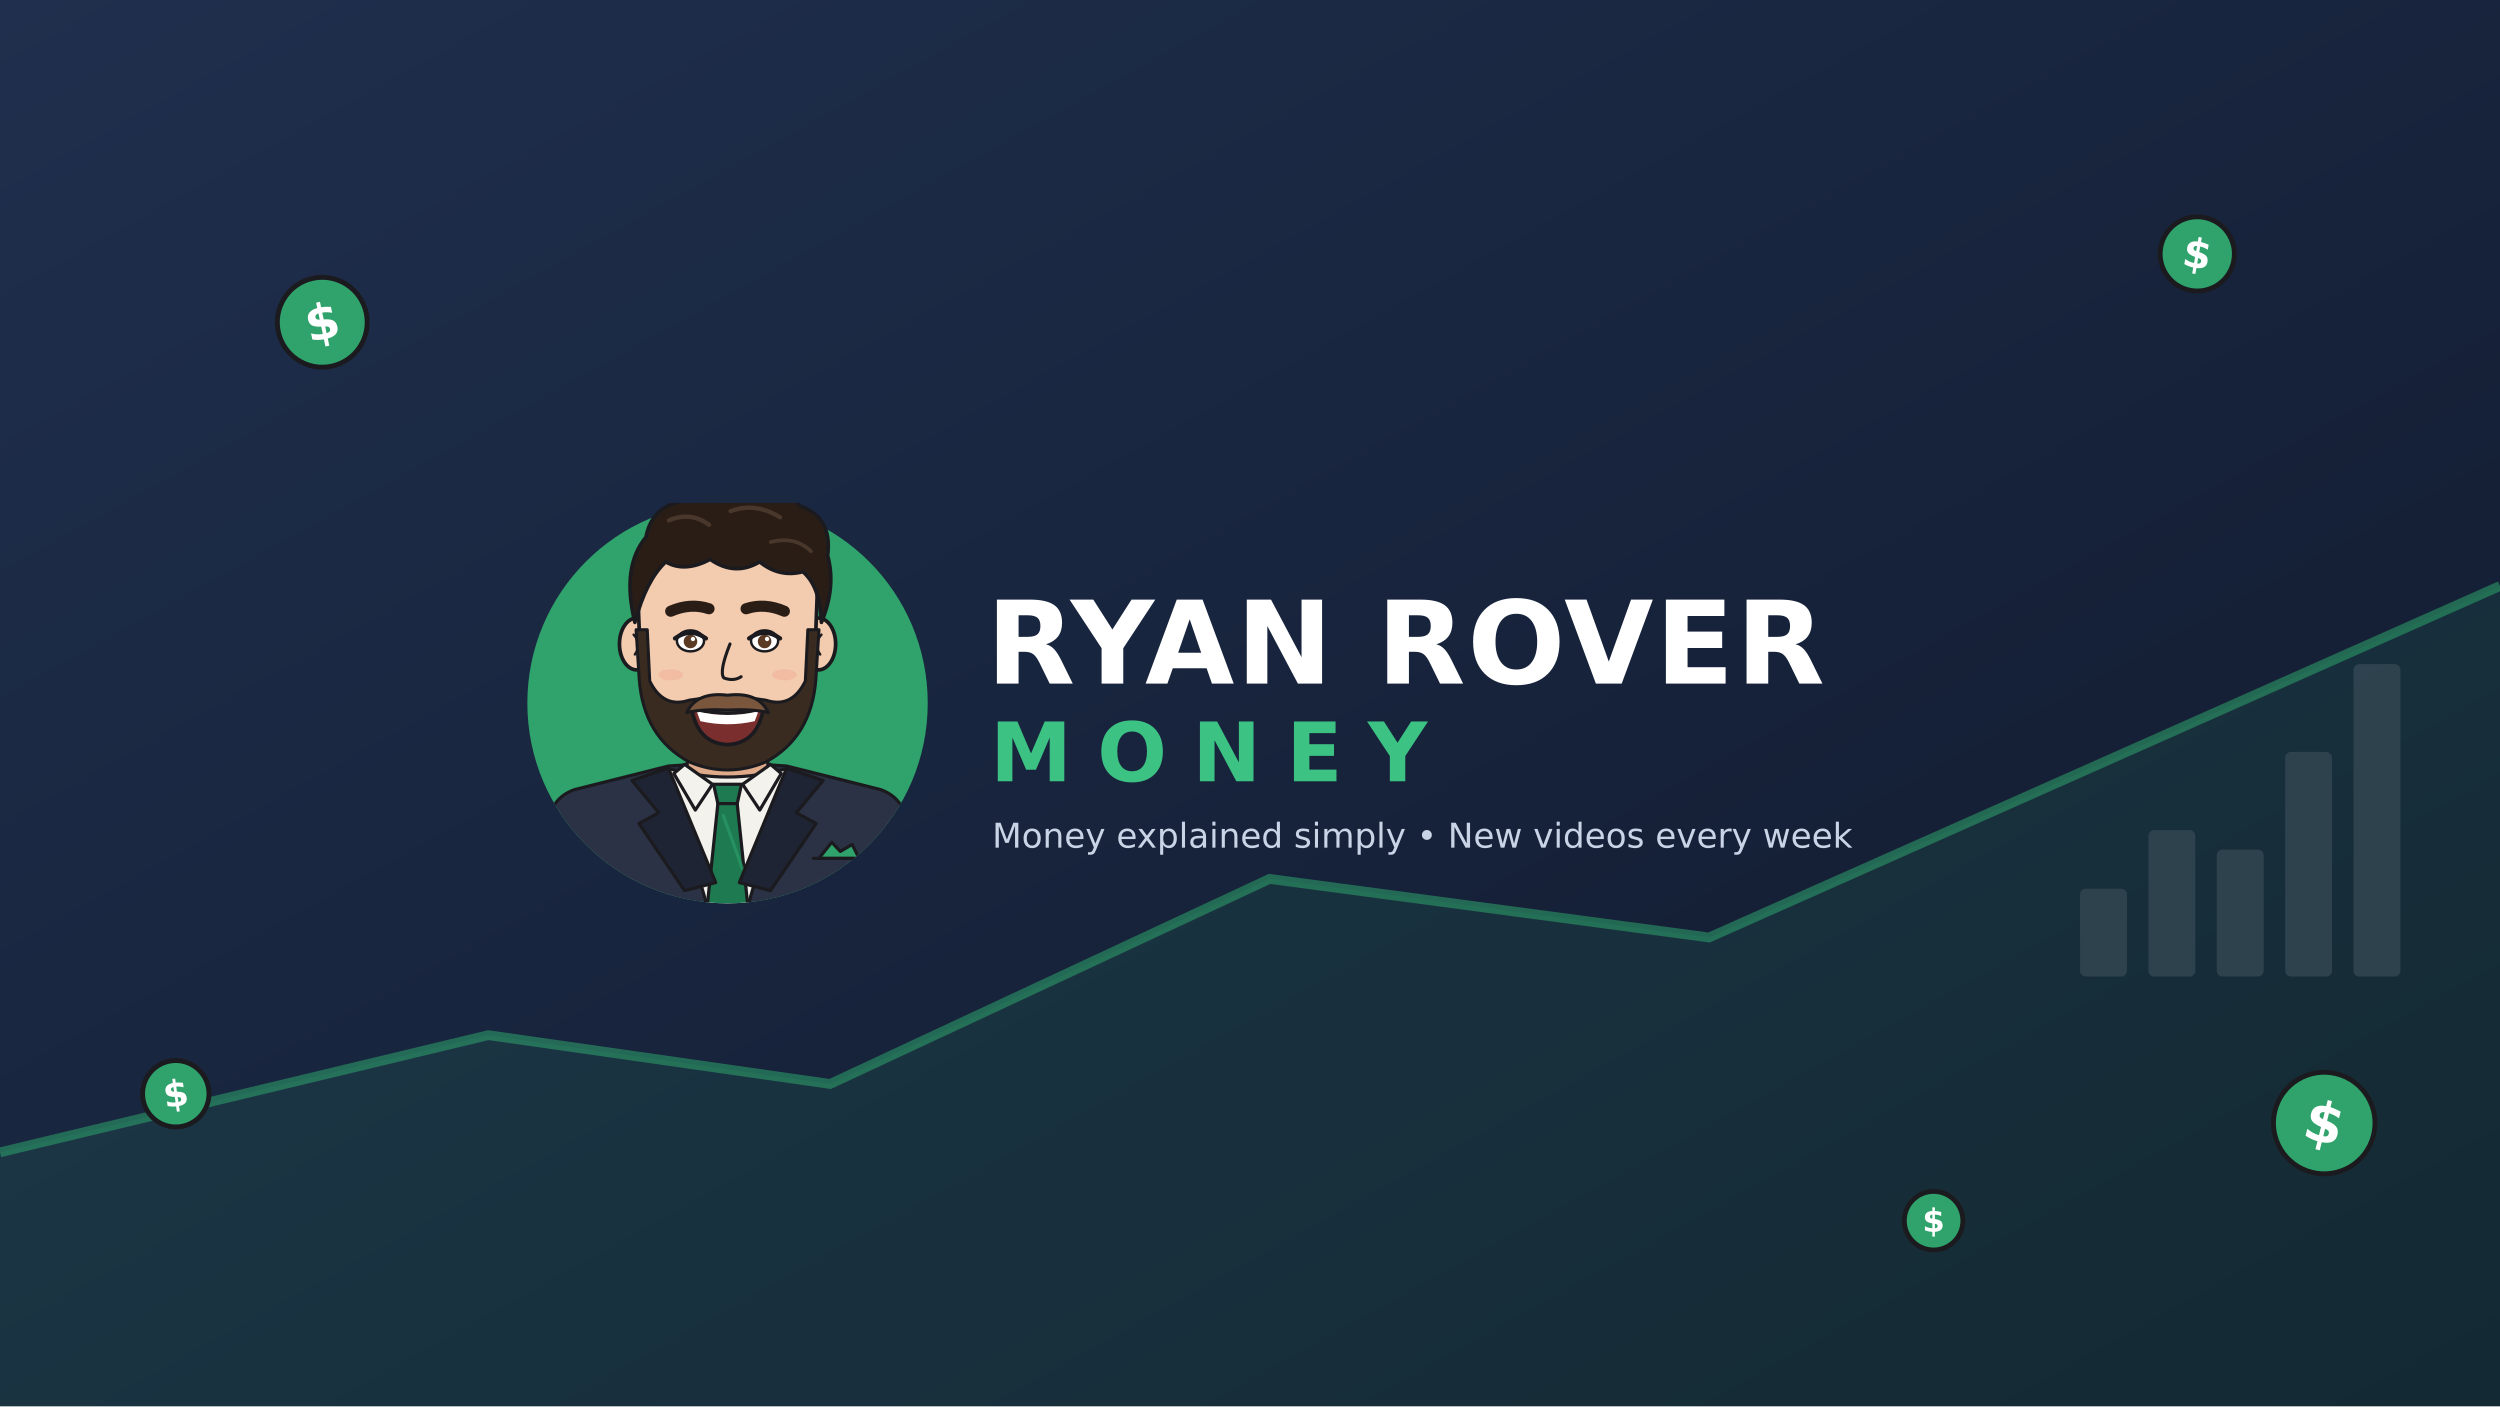
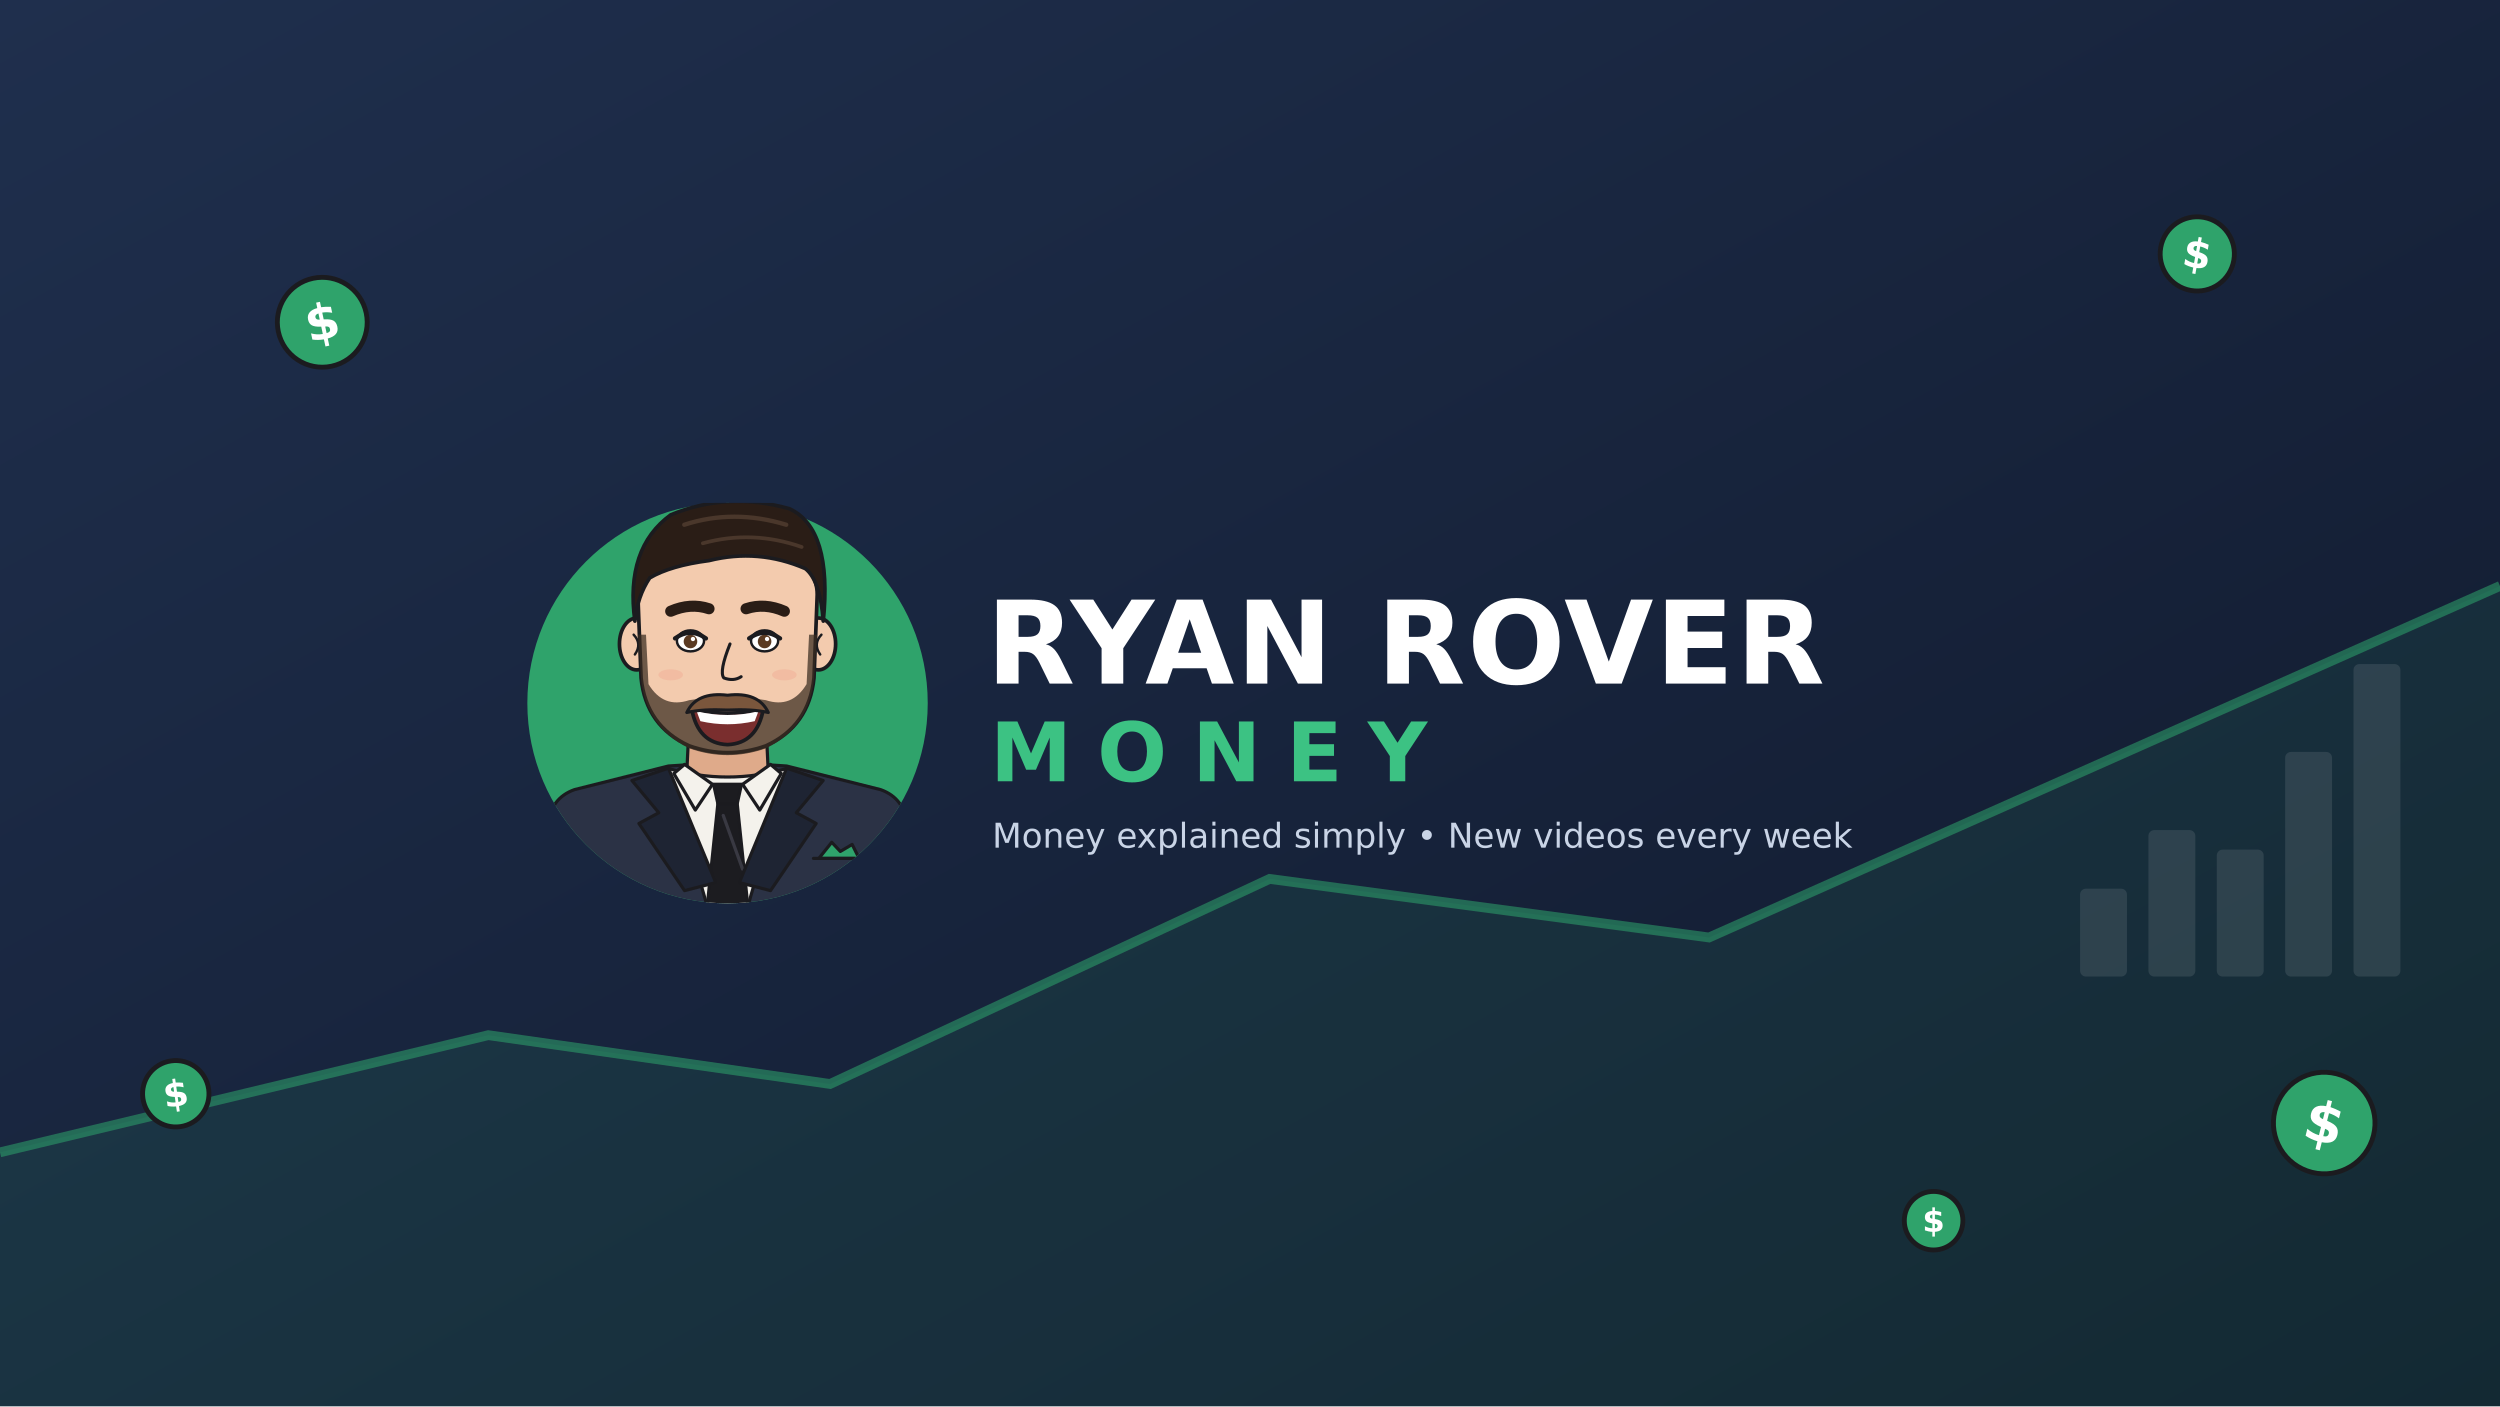
<svg xmlns="http://www.w3.org/2000/svg" width="2560" height="1440" viewBox="0 0 2560 1440">
  <defs>
    <linearGradient id="bg" x1="0" y1="0" x2="1" y2="1">
      <stop offset="0" stop-color="#1F2F4D" />
      <stop offset="1" stop-color="#10192C" />
    </linearGradient>
  </defs>
  <rect width="2560" height="1440" fill="url(#bg)" />
  <path d="M0 1180 L500 1060 L850 1110 L1300 900 L1750 960 L2560 600 L2560 1440 L0 1440 Z" fill="#2FA36B" fill-opacity="0.12" />
  <path d="M0 1180 L500 1060 L850 1110 L1300 900 L1750 960 L2560 600" fill="none" stroke="#2FA36B" stroke-width="10" stroke-opacity="0.55" />
  <rect x="2130" y="910" width="48" height="90" rx="6" fill="#FFFFFF" fill-opacity="0.10" />
  <rect x="2200" y="850" width="48" height="150" rx="6" fill="#FFFFFF" fill-opacity="0.10" />
  <rect x="2270" y="870" width="48" height="130" rx="6" fill="#FFFFFF" fill-opacity="0.10" />
  <rect x="2340" y="770" width="48" height="230" rx="6" fill="#FFFFFF" fill-opacity="0.10" />
  <rect x="2410" y="680" width="48" height="320" rx="6" fill="#FFFFFF" fill-opacity="0.10" />
  <g transform="translate(330 330) rotate(-12)">
    <circle r="46" fill="#2FA36B" stroke="#1B1B1F" stroke-width="5" />
    <text y="17.48" font-family="DejaVu Sans" font-weight="bold" font-size="50.6" text-anchor="middle" fill="#FFFFFF">$</text>
  </g>
  <g transform="translate(2250 260) rotate(10)">
    <circle r="38" fill="#2FA36B" stroke="#1B1B1F" stroke-width="5" />
    <text y="14.44" font-family="DejaVu Sans" font-weight="bold" font-size="41.8" text-anchor="middle" fill="#FFFFFF">$</text>
  </g>
  <g transform="translate(2380 1150) rotate(14)">
    <circle r="52" fill="#2FA36B" stroke="#1B1B1F" stroke-width="5" />
    <text y="19.76" font-family="DejaVu Sans" font-weight="bold" font-size="57.2" text-anchor="middle" fill="#FFFFFF">$</text>
  </g>
  <g transform="translate(180 1120) rotate(-8)">
    <circle r="34" fill="#2FA36B" stroke="#1B1B1F" stroke-width="5" />
    <text y="12.92" font-family="DejaVu Sans" font-weight="bold" font-size="37.4" text-anchor="middle" fill="#FFFFFF">$</text>
  </g>
  <g transform="translate(1980 1250) rotate(0)">
    <circle r="30" fill="#2FA36B" stroke="#1B1B1F" stroke-width="5" />
    <text y="11.4" font-family="DejaVu Sans" font-weight="bold" font-size="33.0" text-anchor="middle" fill="#FFFFFF">$</text>
  </g>
  <circle cx="745" cy="720" r="205" fill="#2FA36B" />
  <clipPath id="c">
    <circle cx="745" cy="720" r="205" />
    <rect x="500" y="480" width="490" height="240" />
  </clipPath>
  <g clip-path="url(#c)">
    <svg x="525" y="515" width="440" height="420" viewBox="560 220 800 760" preserveAspectRatio="xMidYMid meet">
      <g stroke="#1B1B1F" stroke-width="6" stroke-linejoin="round" stroke-linecap="round">
        <path d="M615 1100 L625 820 Q630 768 675 752              L850 708 Q960 700 1070 708 L1245 752              Q1290 768 1295 820 L1305 1100 Z" fill="#2B3245" />
        <path d="M698 1100 L692 860" fill="none" stroke="#1E2433" stroke-width="8" />
        <path d="M1222 1100 L1228 860" fill="none" stroke="#1E2433" stroke-width="8" />
        <path d="M888 640 L884 722 Q960 760 1036 722 L1032 640 Z" fill="#DFAA8A" />
        <path d="M848 712 L960 1100 L1072 712 Q960 745 848 712 Z" fill="#F4F2EC" />
-         <path d="M934 742 L986 742 L978 778 L942 778 Z" fill="#1E7A50" />
-         <path d="M942 778 L978 778 L1000 990 L960 1030 L920 990 Z" fill="#1E7A50" />
-         <path d="M952 800 L988 900" fill="none" stroke="#2A9A67" stroke-width="6" opacity="0.7" />
+         <path d="M934 742 L986 742 L978 778 L942 778 Z" fill="#1C1C20" />
+         <path d="M942 778 L978 778 L1000 990 L960 1030 L920 990 Z" fill="#1C1C20" />
+         <path d="M952 800 L988 900" fill="none" stroke="#3C3C46" stroke-width="6" opacity="0.9" />
        <path d="M880 705 L932 742 L900 790 L860 722 Z" fill="#F4F2EC" />
        <path d="M1040 705 L988 742 L1020 790 L1060 722 Z" fill="#F4F2EC" />
        <polygon points="850 712 938 925 880 940 795 815 832 795 782 735" fill="#1E2433" />
        <polygon points="1070 712 982 925 1040 940 1125 815 1088 795 1138 735" fill="#1E2433" />
        <path d="M1130 880 L1205 880 L1192 854 L1170 867 L1154 850 Z" fill="#2FA36B" />
        <path d="M1120 880 L1215 880" fill="none" />
        <circle cx="990" cy="1050" r="8" fill="#1E2433" />
      </g>
      <g transform="translate(0 25) translate(960 450) scale(1.15) translate(-960 -450)">
        <g stroke="#1B1B1F" stroke-width="6" stroke-linejoin="round" stroke-linecap="round">
          <ellipse cx="813" cy="455" rx="28" ry="42" fill="#F3CBAE" />
          <ellipse cx="1107" cy="455" rx="28" ry="42" fill="#F3CBAE" />
          <path d="M808 440 Q822 455 810 472" fill="none" stroke-width="4" />
          <path d="M1112 440 Q1098 455 1110 472" fill="none" stroke-width="4" />
          <path d="M815 380 Q810 300 960 288 Q1110 300 1105 380              L1100 510 Q1092 588 1022 620 Q960 642 898 620              Q828 588 820 510 Z" fill="#F3CBAE" />
-           <path d="M812 432 L817 512 Q824 606 898 646 Q960 672 1022 646              Q1096 606 1103 512 L1108 432 L1090 432 L1086 515 Q1064 560 1022 546              Q960 536 898 546 Q856 560 834 515 L830 432 Z" fill="#3A2B21" stroke-width="5" />
+           <path d="M815 440 L820 512 Q828 590 898 624 Q960 646 1022 624              Q1092 590 1100 512 L1105 440 L1092 440 L1088 520 Q1064 560 1022 546              Q960 536 898 546 Q856 560 832 520 L828 440 Z" fill="#3A2B21" fill-opacity="0.72" stroke="none" />
          <ellipse cx="960" cy="574" rx="44" ry="17" fill="#E2AE96" stroke="none" />
-           <path d="M810 420 Q788 330 828 282 Q838 228 898 222              Q938 190 992 210 Q1044 194 1078 232 Q1130 250 1122 312              Q1136 362 1112 420 Q1110 362 1082 338 Q1044 348 1012 322              Q972 346 932 318 Q890 340 860 322 Q828 352 810 420 Z" fill="#2A1D16" />
-           <path d="M865 255 Q900 240 930 262" fill="none" stroke="#4A372B" stroke-width="7" />
-           <path d="M965 240 Q1005 225 1045 250" fill="none" stroke="#4A372B" stroke-width="7" />
-           <path d="M1030 290 Q1070 280 1095 305" fill="none" stroke="#4A372B" stroke-width="6" />
+           <path d="M810 418 Q794 300 868 246 Q960 208 1060 236              Q1130 268 1115 418 Q1110 352 1086 333              Q1010 300 930 320 Q868 328 834 348 Q814 378 810 418 Z" fill="#2A1D16" />
+           <path d="M890 262 Q970 236 1055 262" fill="none" stroke="#4A372B" stroke-width="7" />
+           <path d="M920 292 Q1000 270 1080 298" fill="none" stroke="#4A372B" stroke-width="6" />
          <path d="M964 455 Q946 500 954 510 Q970 516 982 508" fill="none" stroke-width="5" />
          <ellipse cx="868" cy="505" rx="20" ry="9" fill="#EE9C86" opacity="0.30" stroke="none" />
          <ellipse cx="1052" cy="505" rx="20" ry="9" fill="#EE9C86" opacity="0.30" stroke="none" />
        </g>
        <ellipse cx="900" cy="450" rx="22" ry="17" fill="#FFFFFF" stroke="#1B1B1F" stroke-width="4" />
        <circle cx="900" cy="451" r="11" fill="#5A3A22" />
        <circle cx="904" cy="447" r="3.5" fill="#FFFFFF" />
        <path d="M875 446 Q900 428 925 446" fill="none" stroke="#1B1B1F" stroke-width="7" stroke-linecap="round" />
        <ellipse cx="1020" cy="450" rx="22" ry="17" fill="#FFFFFF" stroke="#1B1B1F" stroke-width="4" />
        <circle cx="1020" cy="451" r="11" fill="#5A3A22" />
        <circle cx="1024" cy="447" r="3.5" fill="#FFFFFF" />
        <path d="M995 446 Q1020 428 1045 446" fill="none" stroke="#1B1B1F" stroke-width="7" stroke-linecap="round" />
        <path d="M868 402 Q900 388 930 398" fill="none" stroke="#2A1D16" stroke-width="18" stroke-linecap="round" />
        <path d="M1052 402 Q1020 388 990 398" fill="none" stroke="#2A1D16" stroke-width="18" stroke-linecap="round" />
        <path d="M902 560 Q960 574 1018 560 Q1008 616 960 618 Q912 616 902 560 Z" fill="#7A2E2E" stroke="#1B1B1F" stroke-width="6" stroke-linejoin="round" />
        <path d="M910 564 Q960 576 1010 564 L1004 580 Q960 590 916 580 Z" fill="#FFFFFF" />
        <path d="M894 566 Q910 532 960 538 Q1010 532 1026 566 Q1000 560 960 562 Q920 560 894 566 Z" fill="#7A563C" stroke="#1B1B1F" stroke-width="5" stroke-linejoin="round" />
      </g>
    </svg>
  </g>
  <text x="1010" y="700" font-family="DejaVu Sans" font-weight="bold" font-size="118" fill="#FFFFFF" letter-spacing="2">RYAN ROVER</text>
  <text x="1014" y="800" font-family="DejaVu Sans" font-weight="bold" font-size="84" fill="#3CC283" letter-spacing="26">MONEY</text>
  <text x="1016" y="868" font-family="DejaVu Sans" font-size="35" fill="#C9D4E6">Money explained simply  •  New videos every week</text>
</svg>
